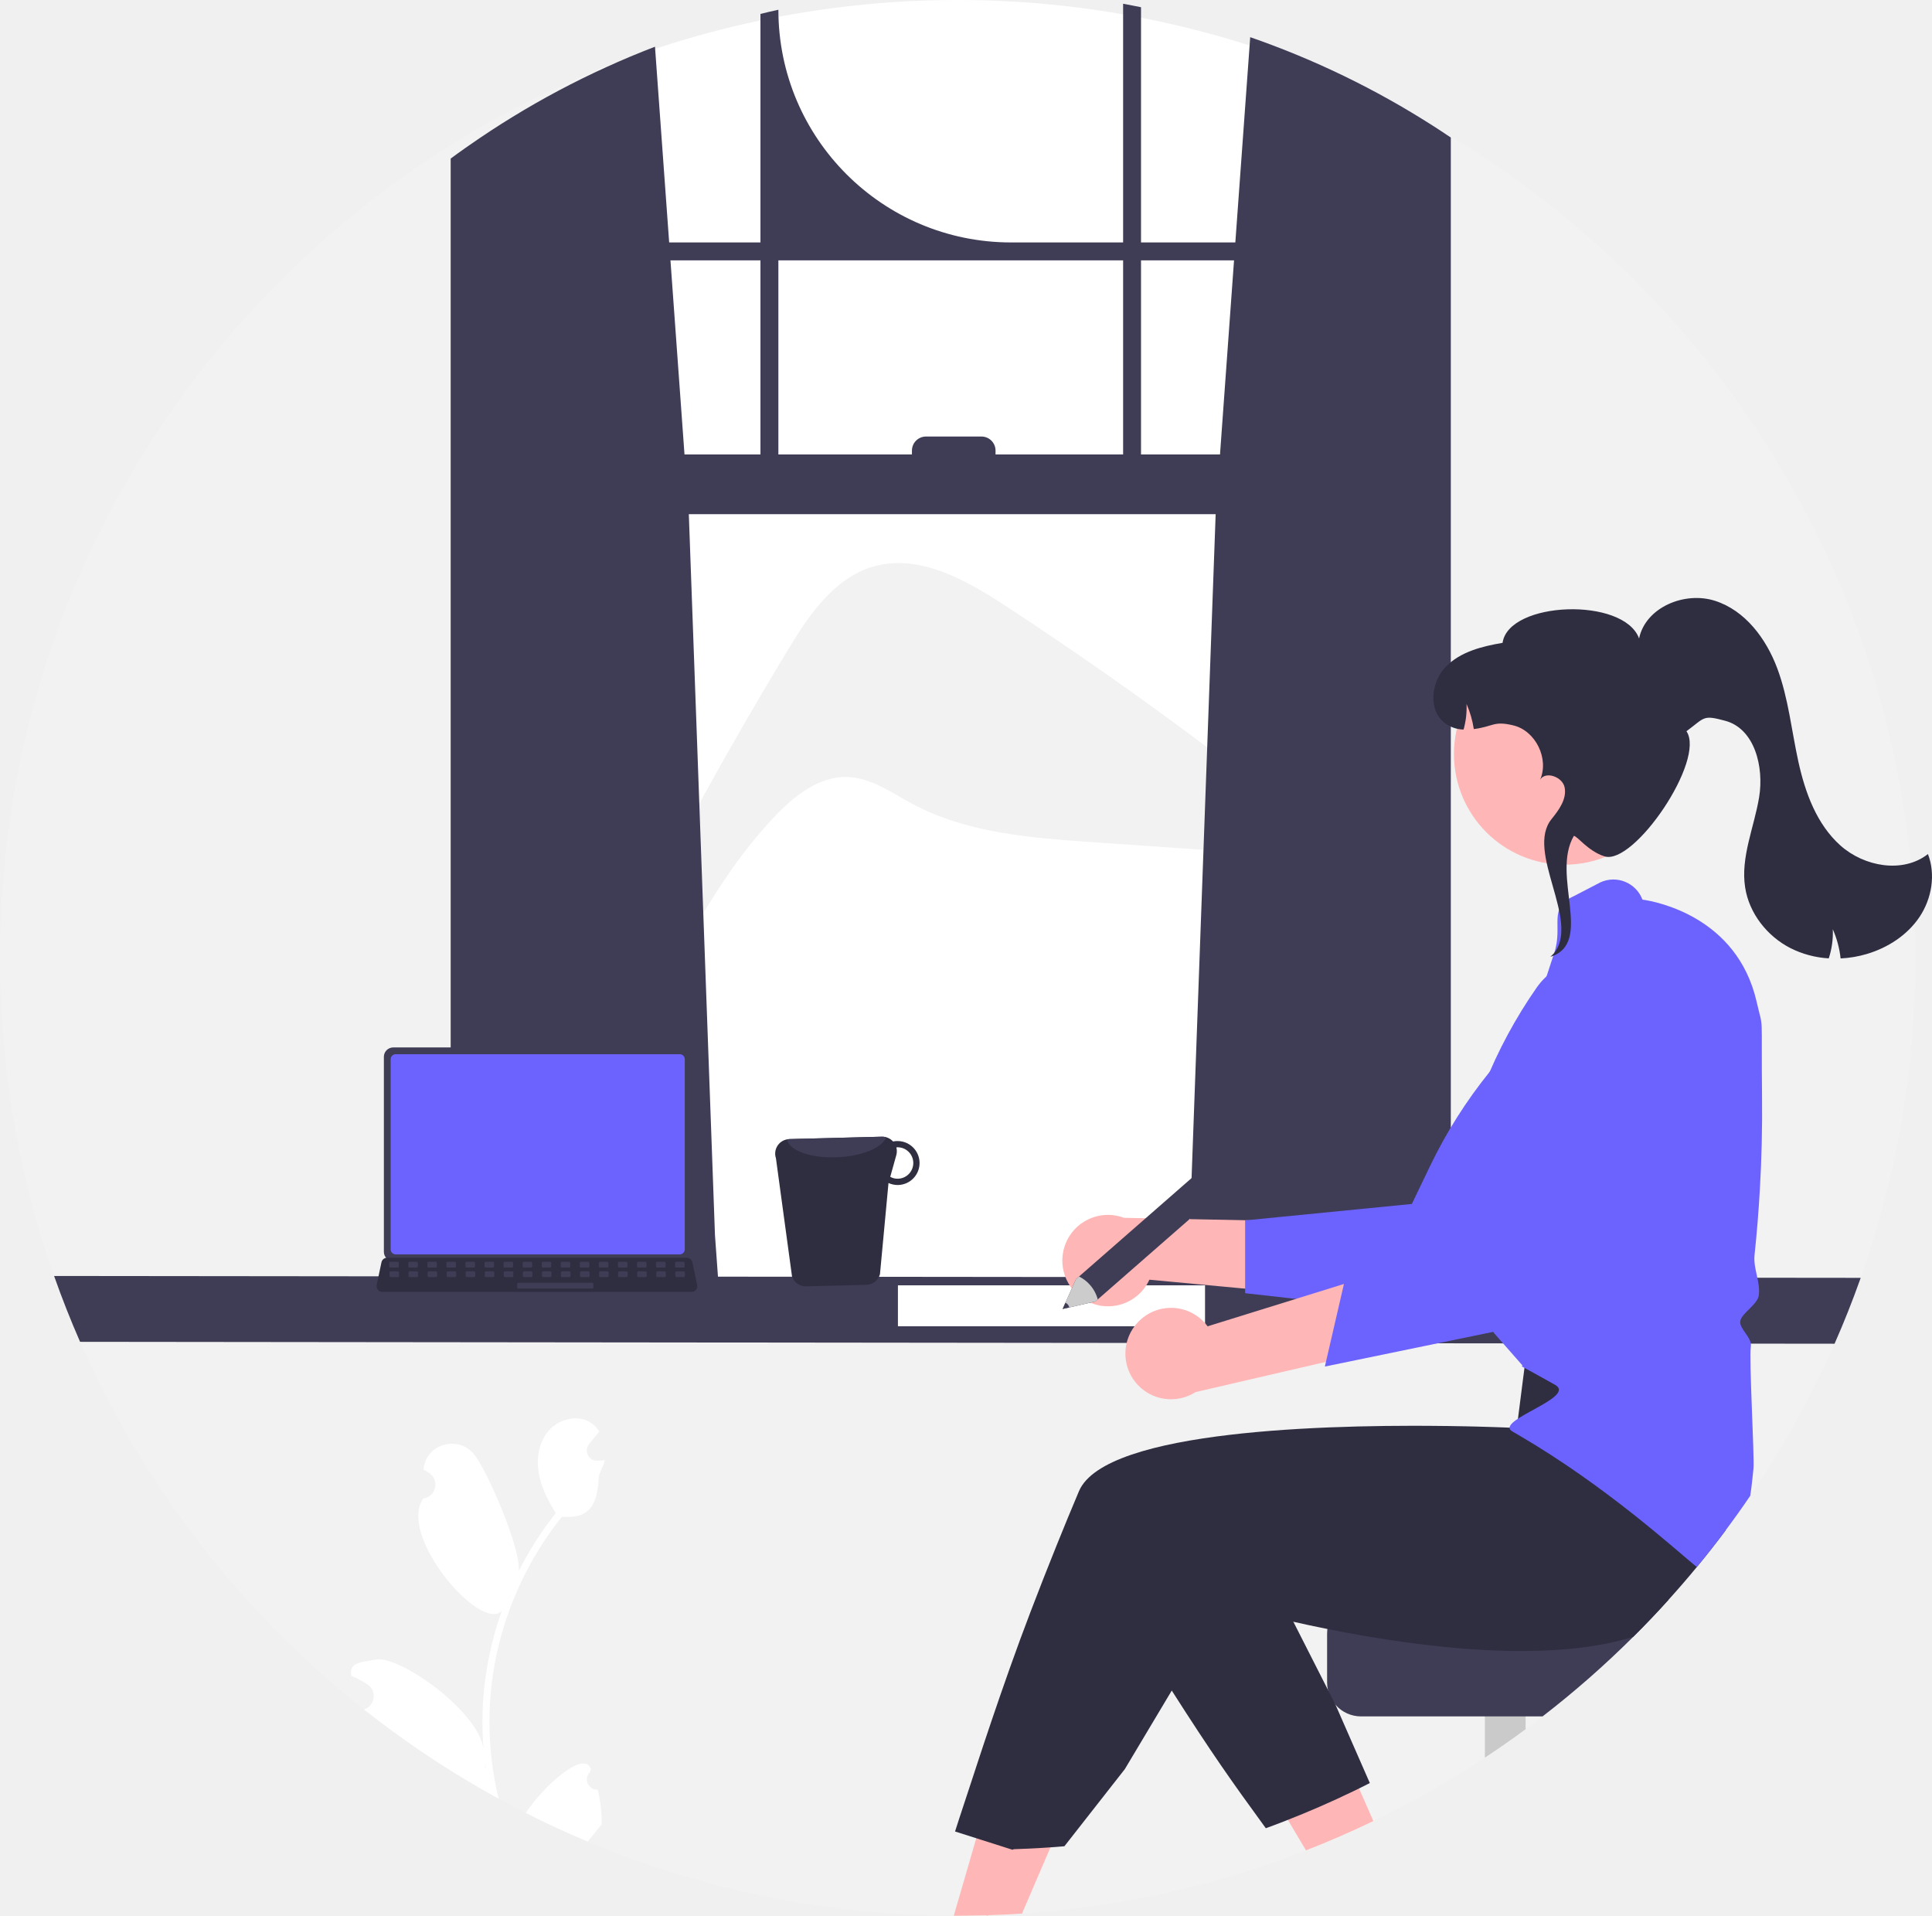
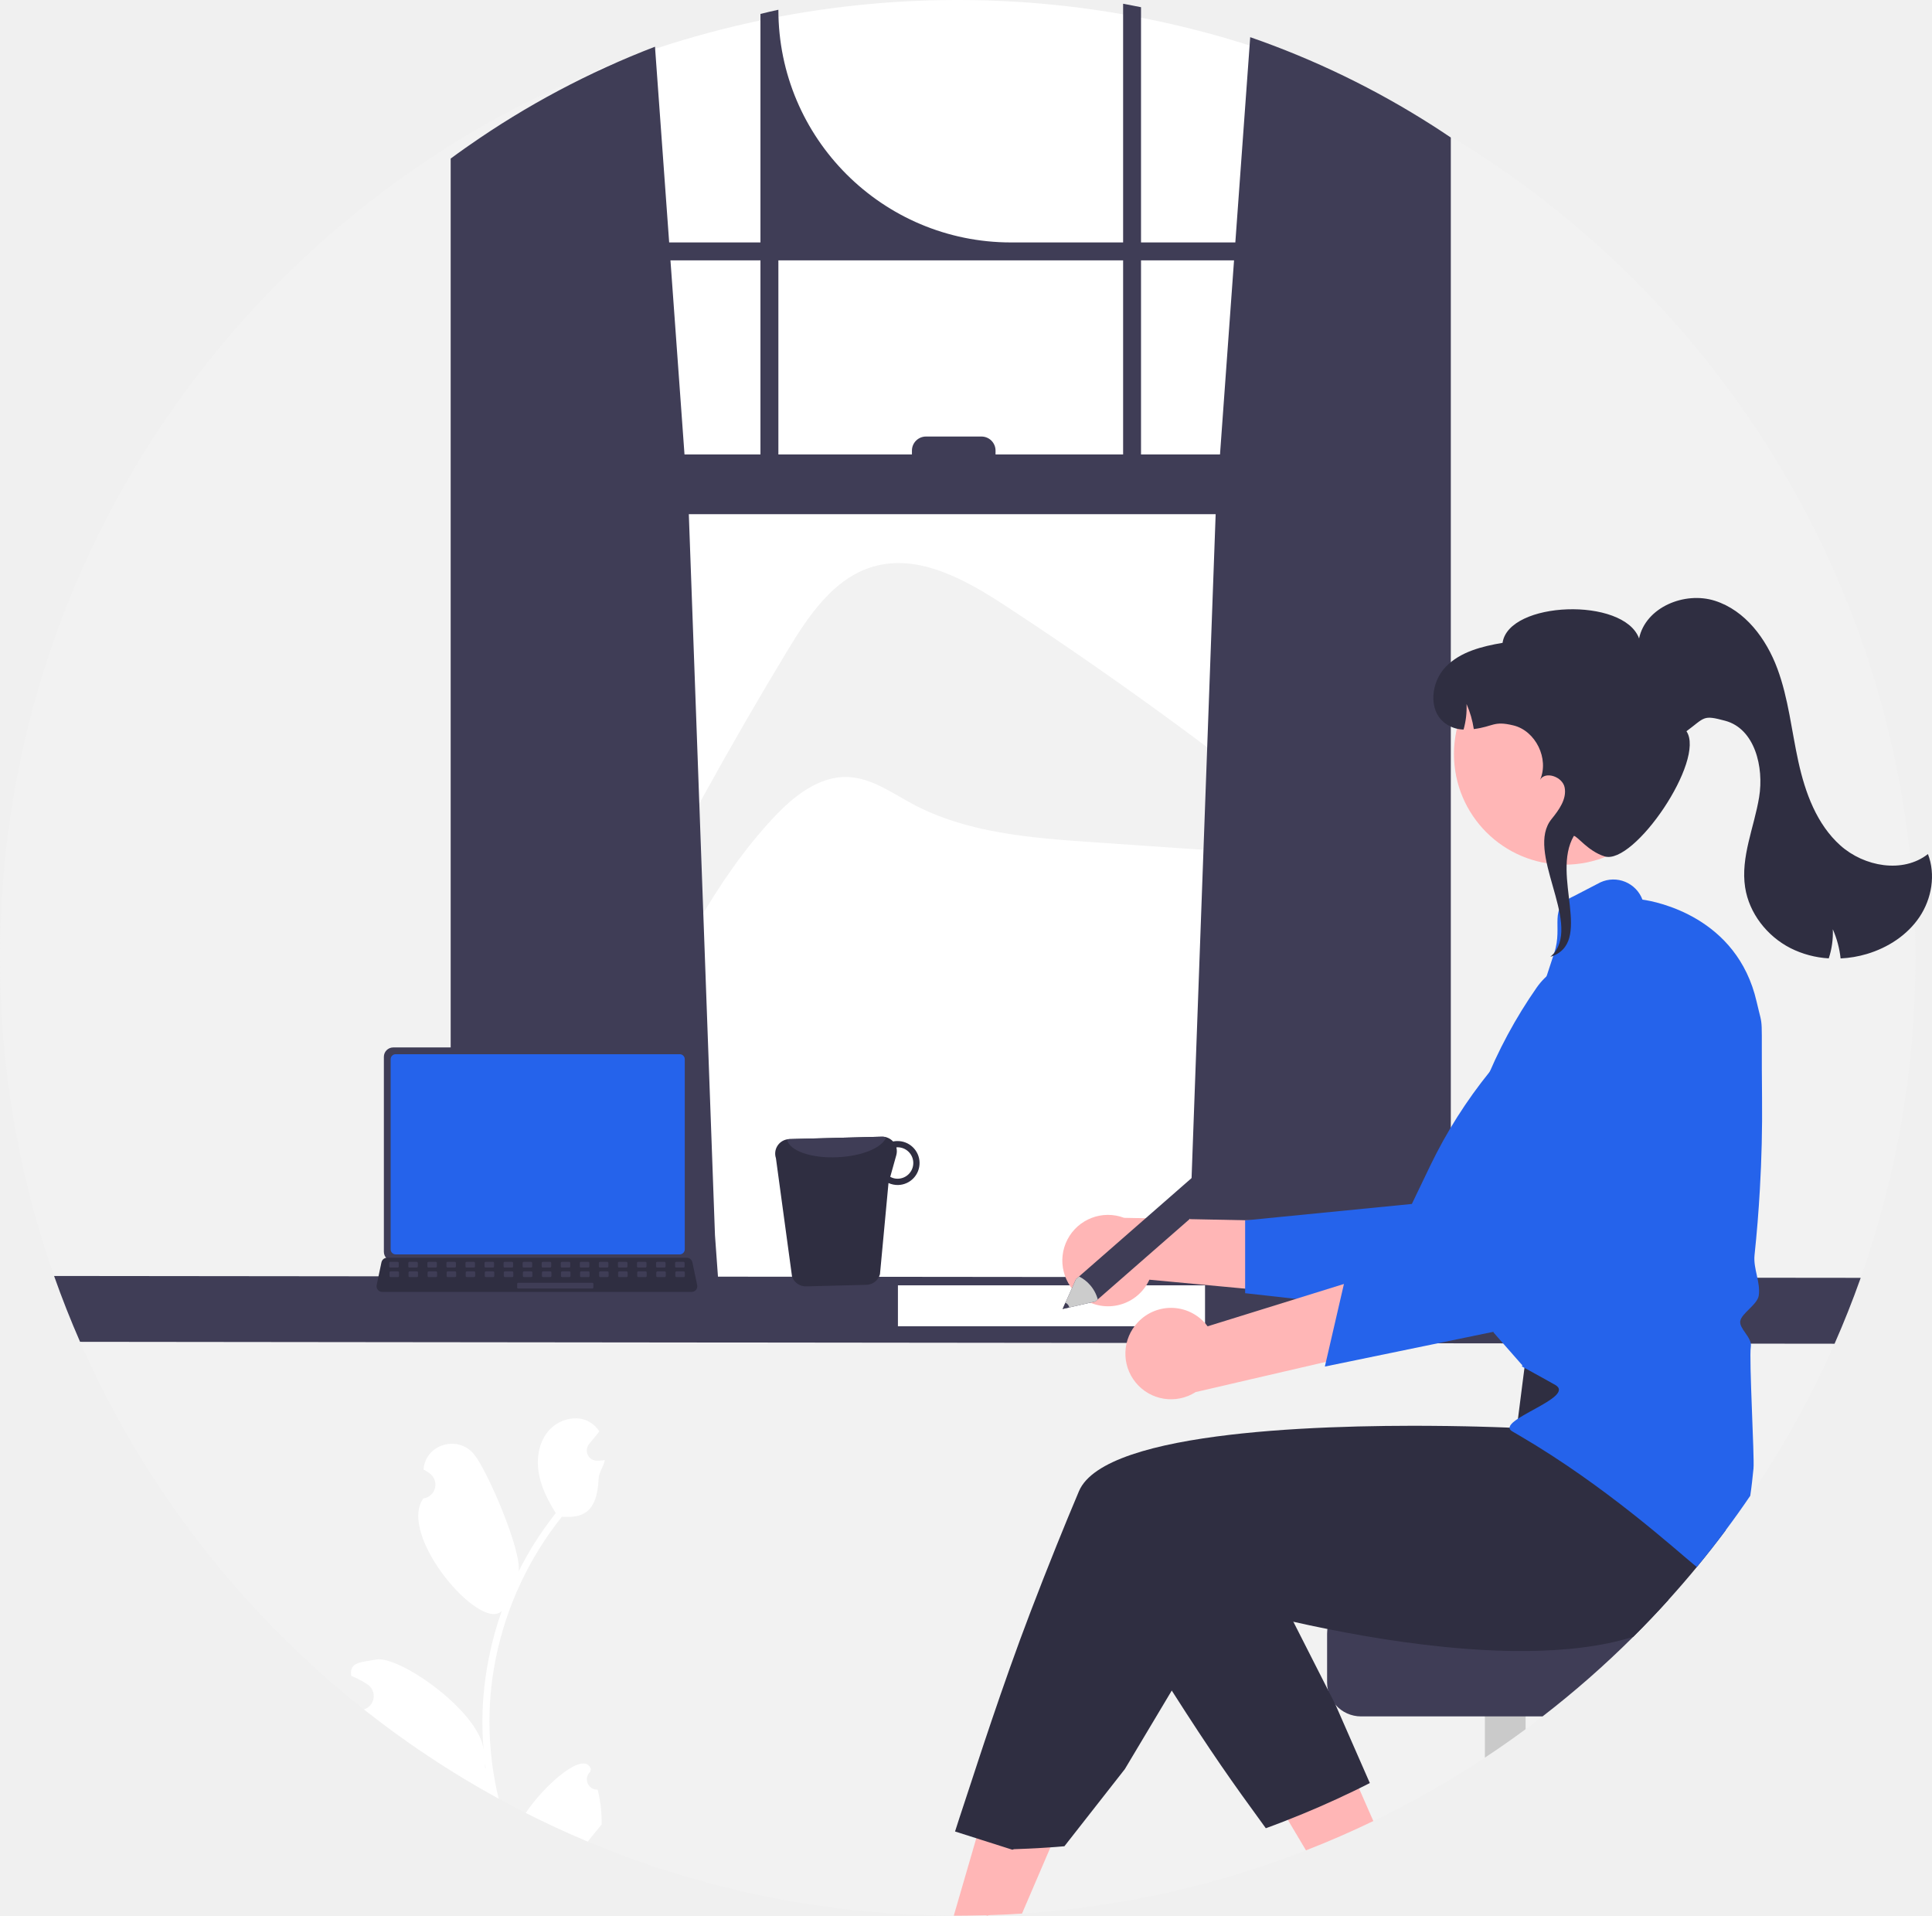
<svg xmlns="http://www.w3.org/2000/svg" data-name="Layer 1" width="849.273" height="842.002" viewBox="0 0 849.273 842.002">
  <path d="M1017.363,449.999a420.161,420.161,0,0,1-24.07,140.65c-.01.03-.02.05-.03.08-.07.21-.14.4-.22.61v.01q-5.115,14.37-11.24,28.26a420.754,420.754,0,0,1-37.06,66.82q-5.22,7.71-10.81,15.17-6.15,8.25-12.69,16.17-6.03,7.305-12.38,14.33-7.545,8.37-15.54,16.31a421.161,421.161,0,0,1-39.88,35q-3.69,2.865-7.46,5.63-8.775,6.48-17.9,12.5a417.437,417.437,0,0,1-41.57,24.16c-2.47,1.26-4.96,2.5-7.46,3.7q-14.505,7.005-29.6,12.89c-2.87,1.13-5.75,2.22-8.66,3.27-.49.19-.98.37-1.48.54a418.305,418.305,0,0,1-107.06,23.38q-3.81.345-7.63.58-4.05.285-8.11.46c-2.14.11-4.27.19-6.42.25-.44.02-.89.04-1.33.04q-4.335.135-8.7.17c-1.23.01-2.46.02-3.7.02-.58,0-1.16,0-1.74-.01q-12.585-.045-24.98-.82c-.17-.01-.34-.03-.51-.03-2.96-.2-5.91-.41-8.85-.67q-15.705-1.32-31.07-3.8-3.54-.555-7.06-1.2-15.285-2.7-30.17-6.51-4.425-1.125-8.8-2.35a416.975,416.975,0,0,1-49.47-17.18q-13.875-5.82-27.23-12.58-6.015-3.045-11.91-6.28c-1.07-.58-2.13-1.17-3.19-1.76q-11.61-6.48-22.74-13.66-9.12-5.865-17.9-12.2c-.72-.5-1.43-1.02-2.14-1.54q-6.735-4.905-13.25-10.06-14.175-11.235-27.34-23.61-9.105-8.55-17.68-17.64a421.7,421.7,0,0,1-79.77-120.33q-6.21-14.175-11.4-28.87a.185.185,0,0,1-.02-.07,420.346,420.346,0,0,1-23.78-139.83c0-176.76,108.94-328.08,263.34-390.48a422.118,422.118,0,0,1,344,12.87C921.743,141.119,1017.363,284.399,1017.363,449.999Z" transform="translate(-175.3633 -28.9988)" fill="#f2f2f2" />
  <path d="M782.703,72.389v532.01h-344v-544.88a422.118,422.118,0,0,1,344,12.87Z" transform="translate(-175.3633 -28.9988)" fill="#fff" />
  <path d="M521.485,314.998c9.332-15.434,20.39-31.913,37.707-36.953,20.055-5.836,40.656,5.758,58.131,17.199A1693.946,1693.946,0,0,1,768.074,406.315l-.053.599q-56.246-3.879-112.492-7.758c-27.092-1.868-55.115-3.994-79.056-16.811-9.085-4.863-17.941-11.36-28.236-11.812-12.79-.562-23.943,8.371-32.707,17.703C463.686,443.443,448.683,527.867,390.52,576.37A1845.847,1845.847,0,0,1,521.485,314.998Z" transform="translate(-175.3633 -28.9988)" fill="#f2f2f2" />
  <path d="M807.865,85.958c-.87-.58-1.75-1.13-2.62-1.69a380.241,380.241,0,0,0-80.31-38.93l-6.54,90.22h-41.46v-103.39c-2.61-.54-5.24-1.05-7.87-1.53v104.92H619.795A102.27,102.27,0,0,1,517.525,33.288v-0c-2.64.57-5.26,1.18-7.88,1.83v100.44h-40.13l-6.23-86.03a380.858,380.858,0,0,0-81.94,43.53c-.44.3-.88.61-1.31.91-2.21,1.55-4.39,3.13-6.56,4.73v502.19h118.27l-2.09-28.95-11.5-316.95h231.59l-11.5,316.95-2.09,28.95h116.96v-511.45Q810.505,87.668,807.865,85.958Zm-298.22,142.78h-33.39l-6.17-85.3h39.56Zm159.42,0H612.985v-1.69a6.18,6.18,0,0,0-6.19-6.18h-24.38a6.178,6.178,0,0,0-6.18,6.18v1.69h-58.71v-85.3h151.54Zm7.87,0v-85.3h40.89l-6.17,85.3Z" transform="translate(-175.3633 -28.9988)" fill="#3f3d56" />
  <path d="M993.294,590.647c-.01.03-.02.05-.03.08-.07.21-.14.4-.22.61v.01q-5.115,14.37-11.24,28.26l-771.24-.84q-6.21-14.175-11.4-28.87a.185.185,0,0,1-.02-.07Z" transform="translate(-175.3633 -28.9988)" fill="#3f3d56" />
  <rect x="394.711" y="564.938" width="135" height="18" fill="#fff" />
  <path d="M391.373,770.209q.72-6.345,1.99-12.61a146.201,146.201,0,0,1,28.98-61.94c8.25.46,15.48-.8,16.17-16.78.13-2.84,2.24-5.31,2.7-8.11-.78.11-1.59.17-2.37.22-.25.01-.51.03-.75.04h-.09a4.489,4.489,0,0,1-3.69-7.32c.34-.41.68-.83,1.02-1.25.51-.65,1.04-1.28,1.56-1.92.06-.07.11-.13.17-.2.59-.73,1.18-1.46,1.78-2.19a13.005,13.005,0,0,0-4.26-4.12c-5.95-3.49-14.16-1.07-18.46,4.31-4.31,5.38-5.13,12.94-3.63,19.66,1.28,5.76,4.07,11.04,7.2,16.06-.32.41-.66.81-.98,1.23a147.304,147.304,0,0,0-15.35,24.32c1.22-9.53-13.69-43.93-19.46-51.22-6.93-8.75-21.13-4.93-22.35,6.17-.01.1-.03.21-.04.32.86.48,1.7.99,2.52,1.54a6.149,6.149,0,0,1-2.48,11.19l-.13.02c-11.46,16.37,25.29,58.98,34.5,49.42a145.105,145.105,0,0,0-5.53,19.94,147.475,147.475,0,0,0-2.56,18.09,142.314,142.314,0,0,0,.11,22.99,2.51,2.51,0,0,1-.04-.27c-2.05-16.66-37.12-41.43-47.36-39.37-5.9,1.19-11.71.92-10.81,6.87.01.1.03.19.04.29a39.404,39.404,0,0,1,4.63,2.23c.86.48,1.7,1,2.52,1.54a6.157,6.157,0,0,1-1.57,10.99q6.525,5.145,13.25,10.06c.71.52,1.42,1.04,2.14,1.54q8.775,6.33,17.9,12.2,11.13,7.17,22.74,13.66c1.06.59,2.12,1.18,3.19,1.76a143.529,143.529,0,0,1-4.06-33.81A139.723,139.723,0,0,1,391.373,770.209Zm5.47-35.73.02-.03a.076.076,0,0,1-.02.05Zm-7.97,71.91-.31-.69c.01-.51.01-1.01,0-1.53,0-.14-.03-.28-.03-.42.12.89.22,1.78.35,2.67Zm45.93,1.36c.11-.46.2-.78.31-1.24-.04-.1-.08-.2-.12-.29-3.33-7.93-20.91,8.06-28.51,19.63q13.35,6.75,27.23,12.58c.62-.78,1.26-1.55,1.89-2.33.06-.07.11-.13.16-.2,1.36-1.68,2.73-3.34,4.08-5.02.01-.33.01-.66.01-.98a60.25,60.25,0,0,0-1.76-14.29A4.536,4.536,0,0,1,434.803,807.749Z" transform="translate(-175.3633 -28.9988)" fill="#fff" />
  <path d="M651.121,599.624a19.952,19.952,0,0,0,29.487-8.157l70.595,6.603-17.331-32.514L669.49,564.271a20.06,20.06,0,0,0-18.369,35.353Z" transform="translate(-175.3633 -28.9988)" fill="#ffb6b6" />
-   <path d="M722.703,597.399l97.69,10.952.337-.431c.644-.823,64.566-82.646,75.305-102.124a58.89,58.89,0,0,0,6.82-38.571l-.073-.324-.254-.215a29.885,29.885,0,0,0-37.369-.819,211.683,211.683,0,0,0-61.088,75.483l-8.08,16.821-73.288,7.228Z" transform="translate(-175.3633 -28.9988)" fill="#6c63ff" />
+   <path d="M722.703,597.399l97.69,10.952.337-.431c.644-.823,64.566-82.646,75.305-102.124a58.89,58.89,0,0,0,6.82-38.571l-.073-.324-.254-.215a29.885,29.885,0,0,0-37.369-.819,211.683,211.683,0,0,0-61.088,75.483l-8.08,16.821-73.288,7.228Z" transform="translate(-175.3633 -28.9988)" fill="#2563eb" />
  <path d="M643.446,826.241l-18.82,43.82q-4.05.285-8.11.46c-2.14.11-4.27.19-6.42.25l-.73.23-.6-.19q-4.335.135-8.7.17c-1.23.01-2.46.02-3.7.02-.58,0-1.16,0-1.74-.01l1.25-4.28,1.47-5.07,5.84-20.08,8.43-28.99,12.54,5.38Z" transform="translate(-175.3633 -28.9988)" fill="#ffb6b6" />
  <path d="M779.056,829.401q-14.505,7.005-29.6,12.89l-9.84-16.55,31.72-13.93Z" transform="translate(-175.3633 -28.9988)" fill="#ffb6b6" />
  <path d="M845.986,754.181v34.86q-8.775,6.48-17.9,12.5v-47.36Z" transform="translate(-175.3633 -28.9988)" fill="#cacaca" />
  <path d="M908.866,732.101q-7.545,8.37-15.54,16.31a421.168,421.168,0,0,1-39.88,35h-79.8a14.879,14.879,0,0,1-11.19-5.07l-.01-.03a14.727,14.727,0,0,1-3.36-6.6l-.01-.02a15.302,15.302,0,0,1-.34-3.2v-21.47a14.93,14.93,0,0,1,14.91-14.92Z" transform="translate(-175.3633 -28.9988)" fill="#3f3d56" />
  <path d="M941.746,648.301l-8.65,37.06a77.902,77.902,0,0,1,.84,16.24q-6.15,8.25-12.69,16.17-6.03,7.305-12.38,14.33-7.545,8.37-15.54,16.31c-13.88,4.36-30.24,6.14-47.34,6.26-5.9.05-11.89-.11-17.9-.43-24.37-1.28-49.02-5.19-69.21-9.25-5.34-1.06-10.36-2.14-14.98-3.19-8.75-1.97-16.07-3.81-21.37-5.21-5.97-1.56-9.37-2.57-9.37-2.57l-22.71,38.03-20.62,34.52-26.57,33.91q-3.81.345-7.63.58-4.05.285-8.11.46c-2.14.11-4.27.19-6.42.25l-.73.23-.6-.19-9.64-3.07-3.25-1.03-11.69-3.72s2.61-8.22,7.18-21.93c1.68-5.03,13.58-42.22,26.03-74.69,3.69-9.64,7.51-19.42,11.44-29.15,3.22-7.99,6.5-15.95,9.82-23.8,5.77-13.61,33.65-20.95,66.48-24.8,1.67-.19,3.35-.38,5.04-.56,16.73-1.76,34.48-2.67,51.08-3.09,8.31-.21,16.33-.29,23.79-.3q3.615,0,7.03.02h.01c6.15.03,11.81.12,16.79.22.97.02,1.91.05,2.83.07h.01c.62.01,1.23.03,1.83.04,10.89.28,17.57.62,17.57.62l2.59-20.32.53-4.1.5-3.9v-.01l.06-.49.41-.01,7.2-.14,60.52-1.18,25.778-1.092Z" transform="translate(-175.3633 -28.9988)" fill="#2f2e41" />
  <path d="M777.516,812.701c-2.47,1.26-4.96,2.5-7.46,3.7q-14.505,7.005-29.6,12.89c-2.87,1.13-5.75,2.22-8.66,3.27-.32-.45-.65-.9-.98-1.35-13.88-19.05-22.52-31.19-40.37-59.16-7.47-11.7-14.98-23.9-22.27-36.36l52.78-24.64,5.92-2.76,17.02,33.51,15.18,29.89,3.38,6.65Z" transform="translate(-175.3633 -28.9988)" fill="#2f2e41" />
  <circle cx="687.764" cy="331.428" r="48.625" fill="#ffb6b6" />
-   <path d="M949.926,511.571c-.4-40.16.78-28.53-2.4-42.36-8.54-37.18-43.99-43.96-50.17-44.8a13.645,13.645,0,0,0-18.45-7.61l-11.831,6.135c-11.47,5.25-4.509,12.835-8.469,24.805l-4.16,12.7-34.09,94.23,6.9,35.85.01.02,4.65,24.15,13.788,15.708-.258-2.508-.31.48-.01.01-.8,1.19c1.11.61,2.21,1.21,3.29,1.81q4.2,2.31,8.19,4.53c.64.36,1.27.71,1.9,1.07h.01c.4.22.8.44,1.19.66,9.98,5.58-26.96,15.74-18.75,20.51,1.14.66,2.27,1.32,3.38,1.97,37.8,22.11,67.96,49.65,77.71,57.65q6.54-7.92,12.69-16.17,5.58-7.455,10.81-15.17c.61-4.02,1.02-8.04,1.42-11.98.48-4.74-2.02-48.65-1.18-53.48.37-2.14-1.05-4.17-2.42-6.13-1.27-1.83-2.47-3.55-2.22-5.17.26-1.67,2.1-3.49,3.89-5.26,1.95-1.94,3.97-3.94,4.26-6.05.8-5.88-2.49-11.78-1.87-17.7q1.53-14.445,2.35-28.98Q950.131,531.611,949.926,511.571Z" transform="translate(-175.3633 -28.9988)" fill="#6c63ff" />
+   <path d="M949.926,511.571c-.4-40.16.78-28.53-2.4-42.36-8.54-37.18-43.99-43.96-50.17-44.8a13.645,13.645,0,0,0-18.45-7.61l-11.831,6.135c-11.47,5.25-4.509,12.835-8.469,24.805l-4.16,12.7-34.09,94.23,6.9,35.85.01.02,4.65,24.15,13.788,15.708-.258-2.508-.31.48-.01.01-.8,1.19c1.11.61,2.21,1.21,3.29,1.81q4.2,2.31,8.19,4.53c.64.36,1.27.71,1.9,1.07h.01c.4.22.8.44,1.19.66,9.98,5.58-26.96,15.74-18.75,20.51,1.14.66,2.27,1.32,3.38,1.97,37.8,22.11,67.96,49.65,77.71,57.65q6.54-7.92,12.69-16.17,5.58-7.455,10.81-15.17c.61-4.02,1.02-8.04,1.42-11.98.48-4.74-2.02-48.65-1.18-53.48.37-2.14-1.05-4.17-2.42-6.13-1.27-1.83-2.47-3.55-2.22-5.17.26-1.67,2.1-3.49,3.89-5.26,1.95-1.94,3.97-3.94,4.26-6.05.8-5.88-2.49-11.78-1.87-17.7q1.53-14.445,2.35-28.98Q950.131,531.611,949.926,511.571Z" transform="translate(-175.3633 -28.9988)" fill="#2563eb" />
  <path d="M675.661,610.061a19.952,19.952,0,0,1,30.535,1.895l67.712-21.031-10.247,35.391-62.729,14.546a20.06,20.06,0,0,1-25.271-30.801Z" transform="translate(-175.3633 -28.9988)" fill="#ffb6b6" />
-   <path d="M757.751,629.64l125.682-25.912-32.618,8.079c.37-.978,37.029-98.122,41.482-119.914a58.89,58.89,0,0,0-4.974-38.852l-.166-.288-.307-.13a29.885,29.885,0,0,0-35.918,10.344,211.683,211.683,0,0,0-35.842,90.249l-2.705,18.464-44.312,13.256Z" transform="translate(-175.3633 -28.9988)" fill="#6c63ff" />
+   <path d="M757.751,629.64l125.682-25.912-32.618,8.079c.37-.978,37.029-98.122,41.482-119.914a58.89,58.89,0,0,0-4.974-38.852l-.166-.288-.307-.13a29.885,29.885,0,0,0-35.918,10.344,211.683,211.683,0,0,0-35.842,90.249l-2.705,18.464-44.312,13.256Z" transform="translate(-175.3633 -28.9988)" fill="#2563eb" />
  <path d="M523.526,590.069a6.416,6.416,0,0,0,6.183,4.331l26.492-.682a6.328,6.328,0,0,0,5.981-4.657l3.749-40.087a9.794,9.794,0,0,0,4.238.871,9.661,9.661,0,0,0-.485-19.317,8.185,8.185,0,0,0-1.736.181,6.548,6.548,0,0,0-4.874-2.103l-40.751,1.052a5.853,5.853,0,0,0-1.005.125,6.365,6.365,0,0,0-4.873,8.265ZM566.699,546.252l2.668-9.553a6.506,6.506,0,0,0,.02-3.375c.129-0.0.244-.062.373-.062a6.91,6.91,0,0,1,.324,13.817A6.505,6.505,0,0,1,566.699,546.252Z" transform="translate(-175.3633 -28.9988)" fill="#2f2e41" />
  <path d="M521.317,529.783c.868,4.964,10.629,8.454,22.366,7.847,10.793-.497,19.617-4.287,21.234-8.778a6.025,6.025,0,0,0-1.844-.246l-40.751,1.052A5.853,5.853,0,0,0,521.317,529.783Z" transform="translate(-175.3633 -28.9988)" fill="#3f3d56" />
  <path d="M344.106,493.493v85.704a4.122,4.122,0,0,0,4.119,4.119H475.23a4.122,4.122,0,0,0,4.119-4.119v-85.704a4.124,4.124,0,0,0-4.119-4.115H348.225A4.124,4.124,0,0,0,344.106,493.493Z" transform="translate(-175.3633 -28.9988)" fill="#3f3d56" />
-   <path d="M347.086,494.559v83.58a2.205,2.205,0,0,0,2.201,2.201H474.172a2.205,2.205,0,0,0,2.201-2.201V494.559a2.206,2.206,0,0,0-2.201-2.206H349.287A2.206,2.206,0,0,0,347.086,494.559Z" transform="translate(-175.3633 -28.9988)" fill="#6c63ff" />
+   <path d="M347.086,494.559v83.58a2.205,2.205,0,0,0,2.201,2.201H474.172a2.205,2.205,0,0,0,2.201-2.201V494.559a2.206,2.206,0,0,0-2.201-2.206H349.287A2.206,2.206,0,0,0,347.086,494.559Z" transform="translate(-175.3633 -28.9988)" fill="#2563eb" />
  <path d="M341.45,595.911a2.47,2.47,0,0,0,1.943.93H479.385a2.502,2.502,0,0,0,2.446-3.016l-2.111-10.027a2.507,2.507,0,0,0-1.558-1.818,2.425,2.425,0,0,0-.888-.168H345.496a2.425,2.425,0,0,0-.888.168,2.507,2.507,0,0,0-1.558,1.818l-2.111,10.027A2.5,2.5,0,0,0,341.45,595.911Z" transform="translate(-175.3633 -28.9988)" fill="#2f2e41" />
  <rect x="472.12" y="583.619" width="4.188" height="2.513" rx="0.488" transform="translate(773.0651 1140.752) rotate(-180)" fill="#3f3d56" />
  <rect x="463.743" y="583.619" width="4.188" height="2.513" rx="0.488" transform="translate(756.3111 1140.752) rotate(-180)" fill="#3f3d56" />
  <rect x="455.366" y="583.619" width="4.188" height="2.513" rx="0.488" transform="translate(739.5571 1140.752) rotate(-180)" fill="#3f3d56" />
  <rect x="446.989" y="583.619" width="4.188" height="2.513" rx="0.488" transform="translate(722.8032 1140.752) rotate(-180)" fill="#3f3d56" />
  <rect x="438.612" y="583.619" width="4.188" height="2.513" rx="0.488" transform="translate(706.0492 1140.752) rotate(-180)" fill="#3f3d56" />
  <rect x="430.235" y="583.619" width="4.188" height="2.513" rx="0.488" transform="translate(689.2952 1140.752) rotate(-180)" fill="#3f3d56" />
  <rect x="421.858" y="583.619" width="4.188" height="2.513" rx="0.488" transform="translate(672.5413 1140.752) rotate(-180)" fill="#3f3d56" />
  <rect x="413.481" y="583.619" width="4.188" height="2.513" rx="0.488" transform="translate(655.7873 1140.752) rotate(-180)" fill="#3f3d56" />
  <rect x="405.104" y="583.619" width="4.188" height="2.513" rx="0.488" transform="translate(639.0333 1140.752) rotate(-180)" fill="#3f3d56" />
  <rect x="396.727" y="583.619" width="4.188" height="2.513" rx="0.488" transform="translate(622.2794 1140.752) rotate(-180)" fill="#3f3d56" />
  <rect x="388.35" y="583.619" width="4.188" height="2.513" rx="0.488" transform="translate(605.5254 1140.752) rotate(-180)" fill="#3f3d56" />
  <rect x="379.973" y="583.619" width="4.188" height="2.513" rx="0.488" transform="translate(588.7714 1140.752) rotate(-180)" fill="#3f3d56" />
  <rect x="371.596" y="583.619" width="4.188" height="2.513" rx="0.488" transform="translate(572.0175 1140.752) rotate(-180)" fill="#3f3d56" />
  <rect x="363.219" y="583.619" width="4.188" height="2.513" rx="0.488" transform="translate(555.2635 1140.752) rotate(-180)" fill="#3f3d56" />
  <rect x="354.842" y="583.619" width="4.188" height="2.513" rx="0.488" transform="translate(538.5096 1140.752) rotate(-180)" fill="#3f3d56" />
  <rect x="346.465" y="583.619" width="4.188" height="2.513" rx="0.488" transform="translate(521.7556 1140.752) rotate(-180)" fill="#3f3d56" />
  <rect x="472.219" y="587.807" width="4.188" height="2.513" rx="0.488" transform="translate(773.263 1149.129) rotate(-180)" fill="#3f3d56" />
  <rect x="463.842" y="587.807" width="4.188" height="2.513" rx="0.488" transform="translate(756.5091 1149.129) rotate(-180)" fill="#3f3d56" />
  <rect x="455.465" y="587.807" width="4.188" height="2.513" rx="0.488" transform="translate(739.7551 1149.129) rotate(-180)" fill="#3f3d56" />
  <rect x="447.088" y="587.807" width="4.188" height="2.513" rx="0.488" transform="translate(723.0011 1149.129) rotate(-180)" fill="#3f3d56" />
  <rect x="438.711" y="587.807" width="4.188" height="2.513" rx="0.488" transform="translate(706.2472 1149.129) rotate(-180)" fill="#3f3d56" />
  <rect x="430.334" y="587.807" width="4.188" height="2.513" rx="0.488" transform="translate(689.4932 1149.129) rotate(-180)" fill="#3f3d56" />
  <rect x="421.957" y="587.807" width="4.188" height="2.513" rx="0.488" transform="translate(672.7392 1149.129) rotate(-180)" fill="#3f3d56" />
  <rect x="413.58" y="587.807" width="4.188" height="2.513" rx="0.488" transform="translate(655.9853 1149.129) rotate(-180)" fill="#3f3d56" />
  <rect x="405.203" y="587.807" width="4.188" height="2.513" rx="0.488" transform="translate(639.2313 1149.129) rotate(-180)" fill="#3f3d56" />
  <rect x="396.826" y="587.807" width="4.188" height="2.513" rx="0.488" transform="translate(622.4774 1149.129) rotate(-180)" fill="#3f3d56" />
  <rect x="388.449" y="587.807" width="4.188" height="2.513" rx="0.488" transform="translate(605.7234 1149.129) rotate(-180)" fill="#3f3d56" />
  <rect x="380.072" y="587.807" width="4.188" height="2.513" rx="0.488" transform="translate(588.9694 1149.129) rotate(-180)" fill="#3f3d56" />
  <rect x="371.695" y="587.807" width="4.188" height="2.513" rx="0.488" transform="translate(572.2155 1149.129) rotate(-180)" fill="#3f3d56" />
  <rect x="363.318" y="587.807" width="4.188" height="2.513" rx="0.488" transform="translate(555.4615 1149.129) rotate(-180)" fill="#3f3d56" />
  <rect x="354.941" y="587.807" width="4.188" height="2.513" rx="0.488" transform="translate(538.7075 1149.129) rotate(-180)" fill="#3f3d56" />
  <rect x="346.564" y="587.807" width="4.188" height="2.513" rx="0.488" transform="translate(521.9536 1149.129) rotate(-180)" fill="#3f3d56" />
  <rect x="402.69" y="592.834" width="33.508" height="2.513" rx="0.488" transform="translate(663.5246 1159.181) rotate(-180)" fill="#3f3d56" />
  <path d="M648.323,591.251l56.84-49.694c2.703-2.363-2.451,4.677-.088,7.38s11.348.045,8.645,2.407l-56.84,49.694-14.394,3.287Z" transform="translate(-175.3633 -28.9988)" fill="#3f3d56" />
  <path d="M648.323,591.251l1.378-1.204a15.763,15.763,0,0,1,4.83,3.747,15.929,15.929,0,0,1,3.395,6.33l-1.046.915-11.472,2.618-2.922.669,1.218-2.739Z" transform="translate(-175.3633 -28.9988)" fill="#ccc" />
  <path d="M643.703,601.586a2.978,2.978,0,0,1,1.704,2.07l-2.922.669Z" transform="translate(-175.3633 -28.9988)" fill="#3f3d56" />
  <path d="M1019.183,431.979c-5.36,8.02-13.94,13.57-23.18,16.32a48.487,48.487,0,0,1-11.54,1.96,43.632,43.632,0,0,0-3.43-12.82,36.022,36.022,0,0,1-1.78,12.79,42.868,42.868,0,0,1-16.87-4.52c-10.25-5.25-18.14-15.29-19.89-26.68-2.06-13.3,3.97-26.36,6.15-39.64,2.19-13.28-1.92-30.1-14.92-33.59-9.9-2.66-8.79-1.51-17.02,4.6,8.561,12.658-23.06,59.045-36,55-7.316-2.287-12-9-13.51-9-10.17,17.52,8.98,47.04-10.32,53.17l1.59-1.59c11.65-14.33-12.7-44.66-1.05-58.99,3.25-4.01,6.71-8.76,5.75-13.83-.91-4.82-8.56-7.37-10.8-3.41,4.03-9.23-1.92-21.55-11.77-23.92-8.75-2.11-8.59.49-17.37,1.62a43.573,43.573,0,0,0-3.19-11.01,35.725,35.725,0,0,1-1.31,11.22,14.088,14.088,0,0,1-8.52-3.08c-7.16-5.77-5.71-17.89.68-24.5,6.4-6.61,15.91-8.99,24.98-10.53,2.637-18.361,53.295-20.276,60.01-1.93,2.86-13.7,20.01-20.81,33.34-16.56s22.58,16.7,27.45,29.82c4.87,13.11,6.23,27.22,9.23,40.88s8.07,27.57,18.51,36.88c10.44,9.3,27.45,12.38,38.45,3.74C1026.323,413.379,1024.533,423.949,1019.183,431.979Z" transform="translate(-175.3633 -28.9988)" fill="#2f2e41" />
</svg>
